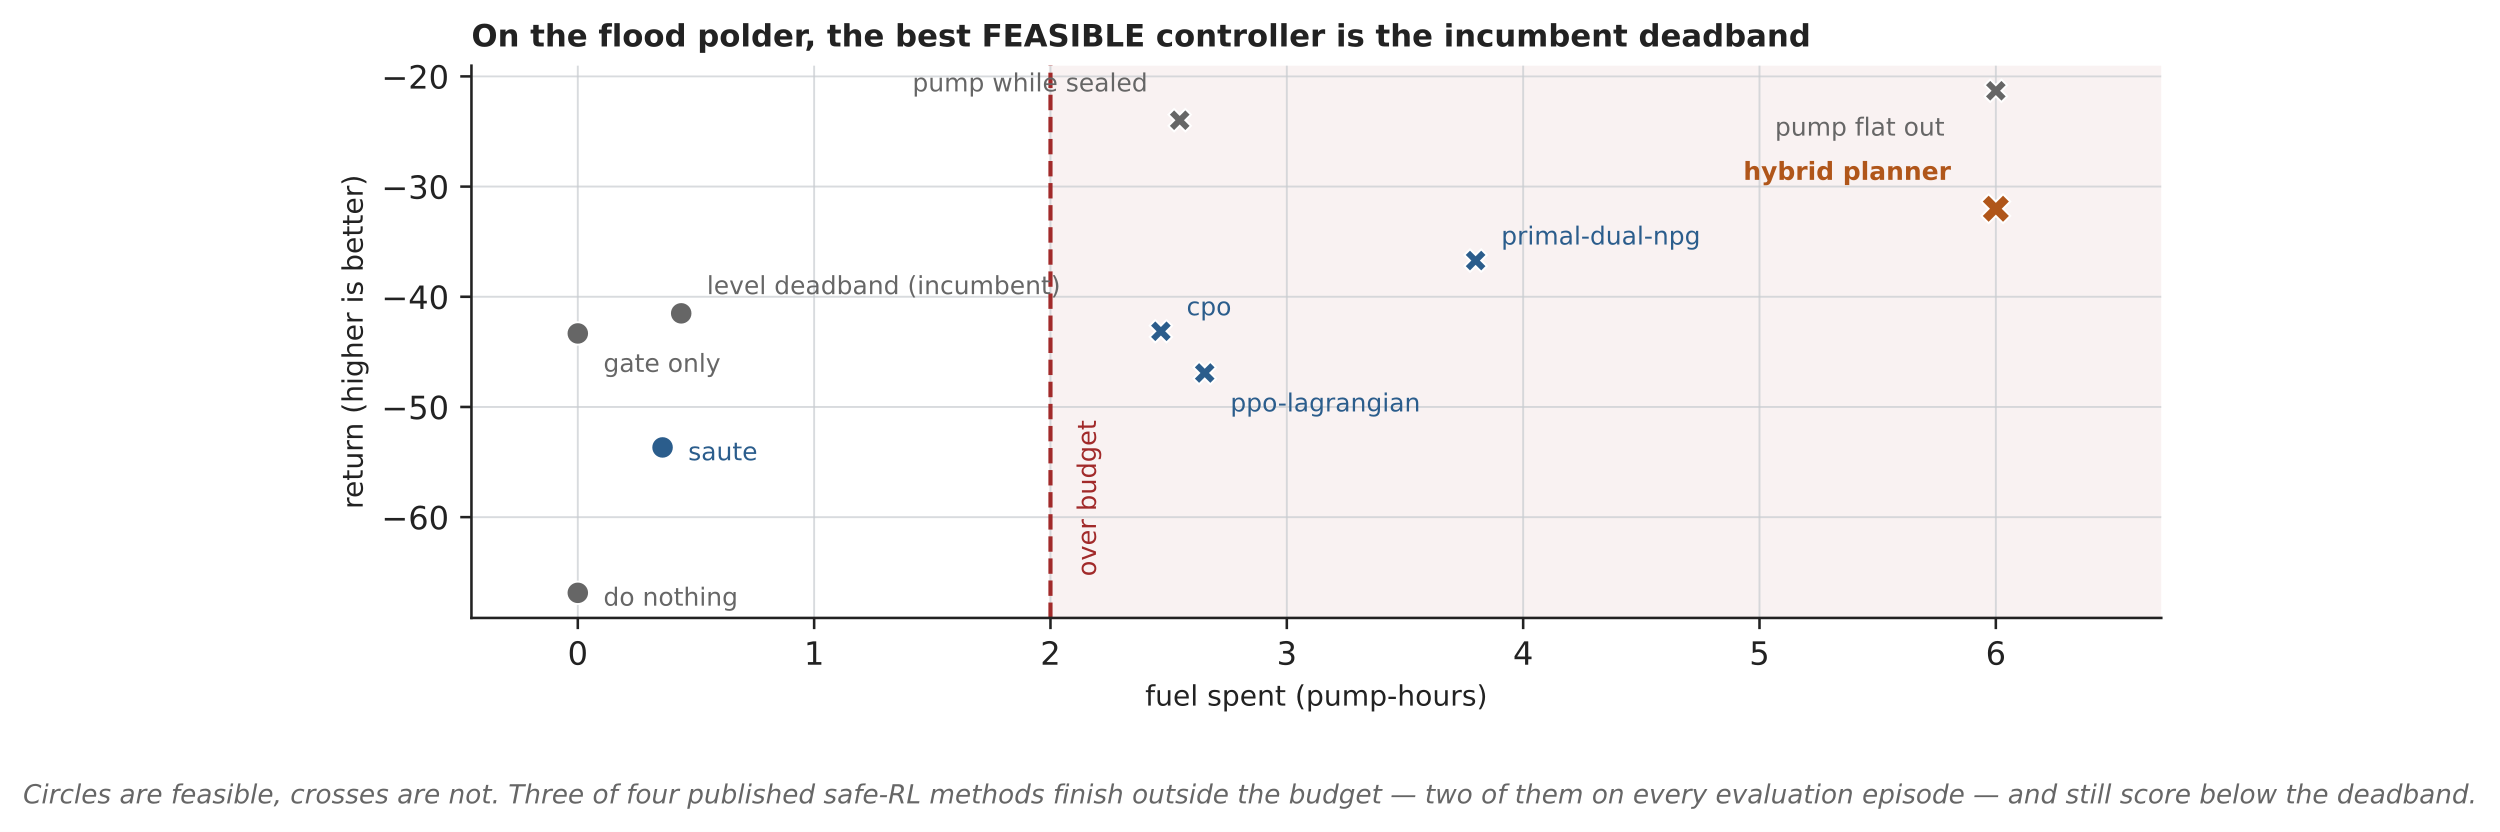
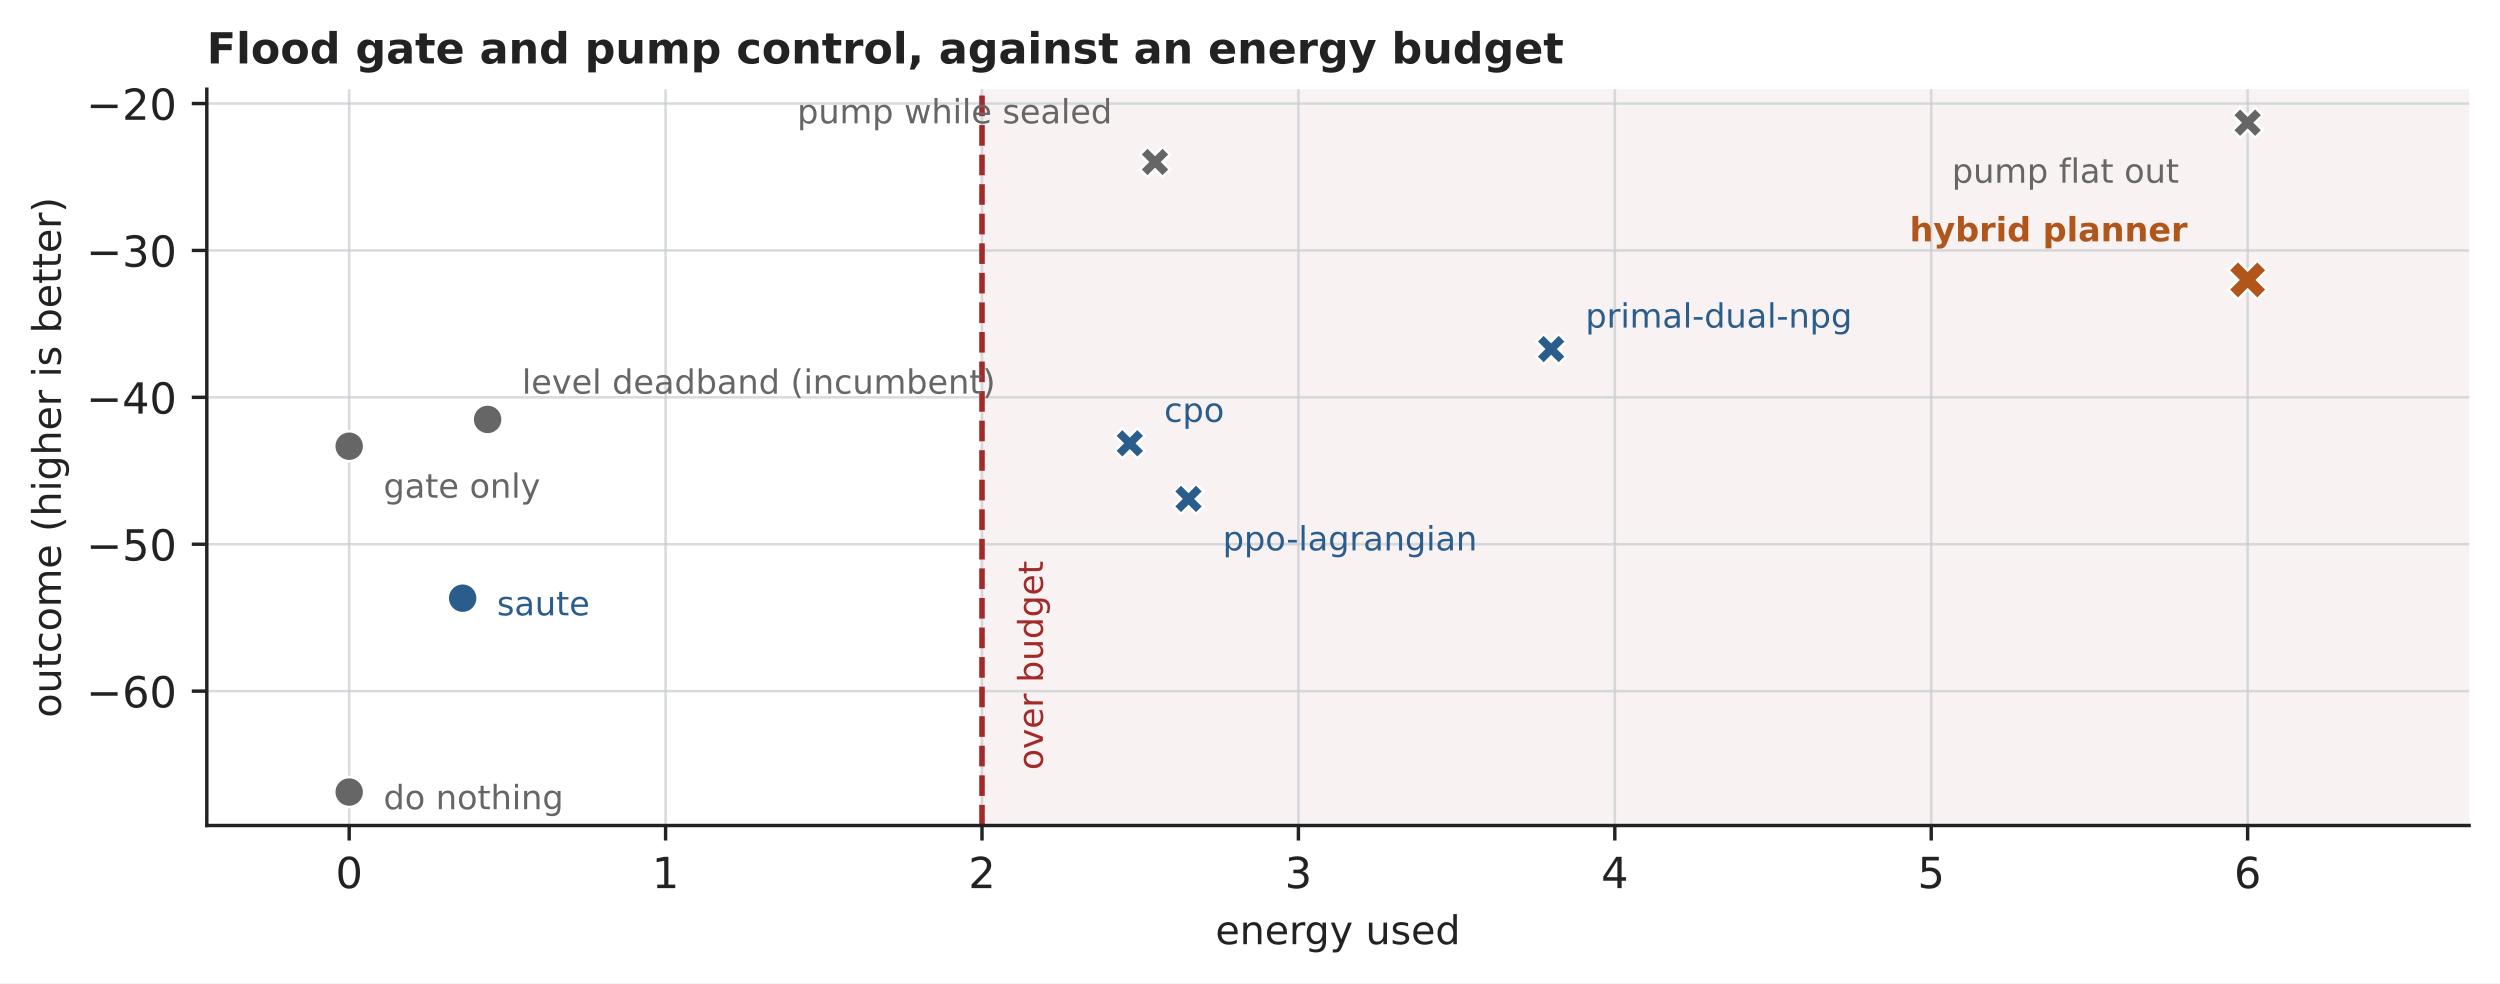
- <svg xmlns="http://www.w3.org/2000/svg" xmlns:xlink="http://www.w3.org/1999/xlink" width="780.231pt" height="259.632pt" viewBox="0 0 780.231 259.632" version="1.1">
+ <svg xmlns="http://www.w3.org/2000/svg" xmlns:xlink="http://www.w3.org/1999/xlink" width="582.789pt" height="229.22pt" viewBox="0 0 582.789 229.22" version="1.1">
  <defs>
    <style type="text/css">*{stroke-linejoin: round; stroke-linecap: butt}</style>
  </defs>
  <g id="figure_1">
    <g id="patch_1">
-       <path d="M 0 259.632  L 780.231 259.632  L 780.231 0  L 0 0  z " style="fill: #ffffff" />
+       <path d="M 0 229.22  L 582.789 229.22  L 582.789 0  L 0 0  z " style="fill: #ffffff" />
    </g>
    <g id="axes_1">
      <g id="patch_2">
-         <path d="M 147.136 192.855  L 674.516 192.855  L 674.516 20.494  L 147.136 20.494  z " style="fill: #ffffff" />
+         <path d="M 48.209 192.438  L 575.589 192.438  L 575.589 20.798  L 48.209 20.798  z " style="fill: #ffffff" />
      </g>
      <g id="patch_3">
-         <path d="M 327.846 192.855  L 674.516 192.855  L 674.516 20.494  L 327.846 20.494  z " clip-path="url(#p032d59dff3)" style="fill: #a12a2a; opacity: 0.06; stroke: #a12a2a; stroke-linejoin: miter" />
+         <path d="M 228.919 192.438  L 575.589 192.438  L 575.589 20.798  L 228.919 20.798  z " clip-path="url(#p99b2752ebd)" style="fill: #a12a2a; opacity: 0.06; stroke: #a12a2a; stroke-linejoin: miter" />
      </g>
      <g id="matplotlib.axis_1">
        <g id="xtick_1">
          <g id="line2d_1">
-             <path d="M 180.327 192.855  L 180.327 20.494  " clip-path="url(#p032d59dff3)" style="fill: none; stroke: #c8ccd0; stroke-opacity: 0.7; stroke-width: 0.6; stroke-linecap: square" />
+             <path d="M 81.4 192.438  L 81.4 20.798  " clip-path="url(#p99b2752ebd)" style="fill: none; stroke: #c8ccd0; stroke-opacity: 0.7; stroke-width: 0.6; stroke-linecap: square" />
          </g>
          <g id="line2d_2">
            <defs>
-               <path id="m5451f04919" d="M 0 0  L 0 3.5  " style="stroke: #222222; stroke-width: 0.8" />
+               <path id="m33d8fa8937" d="M 0 0  L 0 3.5  " style="stroke: #222222; stroke-width: 0.8" />
            </defs>
            <g>
-               <use xlink:href="#m5451f04919" x="180.327" y="192.855" style="fill: #222222; stroke: #222222; stroke-width: 0.8" />
+               <use xlink:href="#m33d8fa8937" x="81.4" y="192.438" style="fill: #222222; stroke: #222222; stroke-width: 0.8" />
            </g>
          </g>
          <g id="text_1">
-             <text style="fill: #222222; font: 10px 'DejaVu Sans'; text-anchor: middle" x="180.327" y="207.453" transform="rotate(-0 180.3274 207.4529)">0</text>
+             <text style="fill: #222222; font: 10px 'DejaVu Sans'; text-anchor: middle" x="81.4" y="207.037" transform="rotate(-0 81.40031 207.0369)">0</text>
          </g>
        </g>
        <g id="xtick_2">
          <g id="line2d_3">
-             <path d="M 254.087 192.855  L 254.087 20.494  " clip-path="url(#p032d59dff3)" style="fill: none; stroke: #c8ccd0; stroke-opacity: 0.7; stroke-width: 0.6; stroke-linecap: square" />
+             <path d="M 155.16 192.438  L 155.16 20.798  " clip-path="url(#p99b2752ebd)" style="fill: none; stroke: #c8ccd0; stroke-opacity: 0.7; stroke-width: 0.6; stroke-linecap: square" />
          </g>
          <g id="line2d_4">
            <g>
-               <use xlink:href="#m5451f04919" x="254.087" y="192.855" style="fill: #222222; stroke: #222222; stroke-width: 0.8" />
+               <use xlink:href="#m33d8fa8937" x="155.16" y="192.438" style="fill: #222222; stroke: #222222; stroke-width: 0.8" />
            </g>
          </g>
          <g id="text_2">
-             <text style="fill: #222222; font: 10px 'DejaVu Sans'; text-anchor: middle" x="254.087" y="207.453" transform="rotate(-0 254.0868 207.4529)">1</text>
+             <text style="fill: #222222; font: 10px 'DejaVu Sans'; text-anchor: middle" x="155.16" y="207.037" transform="rotate(-0 155.1598 207.0369)">1</text>
          </g>
        </g>
        <g id="xtick_3">
          <g id="line2d_5">
-             <path d="M 327.846 192.855  L 327.846 20.494  " clip-path="url(#p032d59dff3)" style="fill: none; stroke: #c8ccd0; stroke-opacity: 0.7; stroke-width: 0.6; stroke-linecap: square" />
+             <path d="M 228.919 192.438  L 228.919 20.798  " clip-path="url(#p99b2752ebd)" style="fill: none; stroke: #c8ccd0; stroke-opacity: 0.7; stroke-width: 0.6; stroke-linecap: square" />
          </g>
          <g id="line2d_6">
            <g>
-               <use xlink:href="#m5451f04919" x="327.846" y="192.855" style="fill: #222222; stroke: #222222; stroke-width: 0.8" />
+               <use xlink:href="#m33d8fa8937" x="228.919" y="192.438" style="fill: #222222; stroke: #222222; stroke-width: 0.8" />
            </g>
          </g>
          <g id="text_3">
-             <text style="fill: #222222; font: 10px 'DejaVu Sans'; text-anchor: middle" x="327.846" y="207.453" transform="rotate(-0 327.8463 207.4529)">2</text>
+             <text style="fill: #222222; font: 10px 'DejaVu Sans'; text-anchor: middle" x="228.919" y="207.037" transform="rotate(-0 228.9192 207.0369)">2</text>
          </g>
        </g>
        <g id="xtick_4">
          <g id="line2d_7">
-             <path d="M 401.606 192.855  L 401.606 20.494  " clip-path="url(#p032d59dff3)" style="fill: none; stroke: #c8ccd0; stroke-opacity: 0.7; stroke-width: 0.6; stroke-linecap: square" />
+             <path d="M 302.679 192.438  L 302.679 20.798  " clip-path="url(#p99b2752ebd)" style="fill: none; stroke: #c8ccd0; stroke-opacity: 0.7; stroke-width: 0.6; stroke-linecap: square" />
          </g>
          <g id="line2d_8">
            <g>
-               <use xlink:href="#m5451f04919" x="401.606" y="192.855" style="fill: #222222; stroke: #222222; stroke-width: 0.8" />
+               <use xlink:href="#m33d8fa8937" x="302.679" y="192.438" style="fill: #222222; stroke: #222222; stroke-width: 0.8" />
            </g>
          </g>
          <g id="text_4">
-             <text style="fill: #222222; font: 10px 'DejaVu Sans'; text-anchor: middle" x="401.606" y="207.453" transform="rotate(-0 401.6057 207.4529)">3</text>
+             <text style="fill: #222222; font: 10px 'DejaVu Sans'; text-anchor: middle" x="302.679" y="207.037" transform="rotate(-0 302.6786 207.0369)">3</text>
          </g>
        </g>
        <g id="xtick_5">
          <g id="line2d_9">
-             <path d="M 475.365 192.855  L 475.365 20.494  " clip-path="url(#p032d59dff3)" style="fill: none; stroke: #c8ccd0; stroke-opacity: 0.7; stroke-width: 0.6; stroke-linecap: square" />
+             <path d="M 376.438 192.438  L 376.438 20.798  " clip-path="url(#p99b2752ebd)" style="fill: none; stroke: #c8ccd0; stroke-opacity: 0.7; stroke-width: 0.6; stroke-linecap: square" />
          </g>
          <g id="line2d_10">
            <g>
-               <use xlink:href="#m5451f04919" x="475.365" y="192.855" style="fill: #222222; stroke: #222222; stroke-width: 0.8" />
+               <use xlink:href="#m33d8fa8937" x="376.438" y="192.438" style="fill: #222222; stroke: #222222; stroke-width: 0.8" />
            </g>
          </g>
          <g id="text_5">
-             <text style="fill: #222222; font: 10px 'DejaVu Sans'; text-anchor: middle" x="475.365" y="207.453" transform="rotate(-0 475.3652 207.4529)">4</text>
+             <text style="fill: #222222; font: 10px 'DejaVu Sans'; text-anchor: middle" x="376.438" y="207.037" transform="rotate(-0 376.4381 207.0369)">4</text>
          </g>
        </g>
        <g id="xtick_6">
          <g id="line2d_11">
-             <path d="M 549.125 192.855  L 549.125 20.494  " clip-path="url(#p032d59dff3)" style="fill: none; stroke: #c8ccd0; stroke-opacity: 0.7; stroke-width: 0.6; stroke-linecap: square" />
+             <path d="M 450.198 192.438  L 450.198 20.798  " clip-path="url(#p99b2752ebd)" style="fill: none; stroke: #c8ccd0; stroke-opacity: 0.7; stroke-width: 0.6; stroke-linecap: square" />
          </g>
          <g id="line2d_12">
            <g>
-               <use xlink:href="#m5451f04919" x="549.125" y="192.855" style="fill: #222222; stroke: #222222; stroke-width: 0.8" />
+               <use xlink:href="#m33d8fa8937" x="450.198" y="192.438" style="fill: #222222; stroke: #222222; stroke-width: 0.8" />
            </g>
          </g>
          <g id="text_6">
-             <text style="fill: #222222; font: 10px 'DejaVu Sans'; text-anchor: middle" x="549.125" y="207.453" transform="rotate(-0 549.1246 207.4529)">5</text>
+             <text style="fill: #222222; font: 10px 'DejaVu Sans'; text-anchor: middle" x="450.198" y="207.037" transform="rotate(-0 450.1975 207.0369)">5</text>
          </g>
        </g>
        <g id="xtick_7">
          <g id="line2d_13">
-             <path d="M 622.884 192.855  L 622.884 20.494  " clip-path="url(#p032d59dff3)" style="fill: none; stroke: #c8ccd0; stroke-opacity: 0.7; stroke-width: 0.6; stroke-linecap: square" />
+             <path d="M 523.957 192.438  L 523.957 20.798  " clip-path="url(#p99b2752ebd)" style="fill: none; stroke: #c8ccd0; stroke-opacity: 0.7; stroke-width: 0.6; stroke-linecap: square" />
          </g>
          <g id="line2d_14">
            <g>
-               <use xlink:href="#m5451f04919" x="622.884" y="192.855" style="fill: #222222; stroke: #222222; stroke-width: 0.8" />
+               <use xlink:href="#m33d8fa8937" x="523.957" y="192.438" style="fill: #222222; stroke: #222222; stroke-width: 0.8" />
            </g>
          </g>
          <g id="text_7">
-             <text style="fill: #222222; font: 10px 'DejaVu Sans'; text-anchor: middle" x="622.884" y="207.453" transform="rotate(-0 622.884 207.4529)">6</text>
+             <text style="fill: #222222; font: 10px 'DejaVu Sans'; text-anchor: middle" x="523.957" y="207.037" transform="rotate(-0 523.957 207.0369)">6</text>
          </g>
        </g>
        <g id="text_8">
-           <text style="fill: #222222; font: 8.8px 'DejaVu Sans'; text-anchor: middle" x="410.826" y="220.219" transform="rotate(-0 410.8257 220.2192)">fuel spent (pump-hours)</text>
+           <text style="fill: #222222; font: 9.2px 'DejaVu Sans'; text-anchor: middle" x="311.899" y="220.107" transform="rotate(-0 311.8986 220.1071)">energy used</text>
        </g>
      </g>
      <g id="matplotlib.axis_2">
        <g id="ytick_1">
          <g id="line2d_15">
-             <path d="M 147.136 161.397  L 674.516 161.397  " clip-path="url(#p032d59dff3)" style="fill: none; stroke: #c8ccd0; stroke-opacity: 0.7; stroke-width: 0.6; stroke-linecap: square" />
+             <path d="M 48.209 161.113  L 575.589 161.113  " clip-path="url(#p99b2752ebd)" style="fill: none; stroke: #c8ccd0; stroke-opacity: 0.7; stroke-width: 0.6; stroke-linecap: square" />
          </g>
          <g id="line2d_16">
            <defs>
-               <path id="m58bbdf8553" d="M 0 0  L -3.5 0  " style="stroke: #222222; stroke-width: 0.8" />
+               <path id="m9c3d9e95d0" d="M 0 0  L -3.5 0  " style="stroke: #222222; stroke-width: 0.8" />
            </defs>
            <g>
-               <use xlink:href="#m58bbdf8553" x="147.136" y="161.397" style="fill: #222222; stroke: #222222; stroke-width: 0.8" />
+               <use xlink:href="#m9c3d9e95d0" x="48.209" y="161.113" style="fill: #222222; stroke: #222222; stroke-width: 0.8" />
            </g>
          </g>
          <g id="text_9">
-             <text style="fill: #222222; font: 10px 'DejaVu Sans'; text-anchor: end" x="140.136" y="165.197" transform="rotate(-0 140.1357 165.1966)">−60</text>
+             <text style="fill: #222222; font: 10px 'DejaVu Sans'; text-anchor: end" x="41.209" y="164.912" transform="rotate(-0 41.20856 164.9119)">−60</text>
          </g>
        </g>
        <g id="ytick_2">
          <g id="line2d_17">
-             <path d="M 147.136 127.009  L 674.516 127.009  " clip-path="url(#p032d59dff3)" style="fill: none; stroke: #c8ccd0; stroke-opacity: 0.7; stroke-width: 0.6; stroke-linecap: square" />
+             <path d="M 48.209 126.868  L 575.589 126.868  " clip-path="url(#p99b2752ebd)" style="fill: none; stroke: #c8ccd0; stroke-opacity: 0.7; stroke-width: 0.6; stroke-linecap: square" />
          </g>
          <g id="line2d_18">
            <g>
-               <use xlink:href="#m58bbdf8553" x="147.136" y="127.009" style="fill: #222222; stroke: #222222; stroke-width: 0.8" />
+               <use xlink:href="#m9c3d9e95d0" x="48.209" y="126.868" style="fill: #222222; stroke: #222222; stroke-width: 0.8" />
            </g>
          </g>
          <g id="text_10">
-             <text style="fill: #222222; font: 10px 'DejaVu Sans'; text-anchor: end" x="140.136" y="130.809" transform="rotate(-0 140.1357 130.8085)">−50</text>
+             <text style="fill: #222222; font: 10px 'DejaVu Sans'; text-anchor: end" x="41.209" y="130.668" transform="rotate(-0 41.20856 130.6675)">−50</text>
          </g>
        </g>
        <g id="ytick_3">
          <g id="line2d_19">
-             <path d="M 147.136 92.621  L 674.516 92.621  " clip-path="url(#p032d59dff3)" style="fill: none; stroke: #c8ccd0; stroke-opacity: 0.7; stroke-width: 0.6; stroke-linecap: square" />
+             <path d="M 48.209 92.624  L 575.589 92.624  " clip-path="url(#p99b2752ebd)" style="fill: none; stroke: #c8ccd0; stroke-opacity: 0.7; stroke-width: 0.6; stroke-linecap: square" />
          </g>
          <g id="line2d_20">
            <g>
-               <use xlink:href="#m58bbdf8553" x="147.136" y="92.621" style="fill: #222222; stroke: #222222; stroke-width: 0.8" />
+               <use xlink:href="#m9c3d9e95d0" x="48.209" y="92.624" style="fill: #222222; stroke: #222222; stroke-width: 0.8" />
            </g>
          </g>
          <g id="text_11">
-             <text style="fill: #222222; font: 10px 'DejaVu Sans'; text-anchor: end" x="140.136" y="96.42" transform="rotate(-0 140.1357 96.42049)">−40</text>
+             <text style="fill: #222222; font: 10px 'DejaVu Sans'; text-anchor: end" x="41.209" y="96.423" transform="rotate(-0 41.20856 96.42313)">−40</text>
          </g>
        </g>
        <g id="ytick_4">
          <g id="line2d_21">
-             <path d="M 147.136 58.233  L 674.516 58.233  " clip-path="url(#p032d59dff3)" style="fill: none; stroke: #c8ccd0; stroke-opacity: 0.7; stroke-width: 0.6; stroke-linecap: square" />
+             <path d="M 48.209 58.38  L 575.589 58.38  " clip-path="url(#p99b2752ebd)" style="fill: none; stroke: #c8ccd0; stroke-opacity: 0.7; stroke-width: 0.6; stroke-linecap: square" />
          </g>
          <g id="line2d_22">
            <g>
-               <use xlink:href="#m58bbdf8553" x="147.136" y="58.233" style="fill: #222222; stroke: #222222; stroke-width: 0.8" />
+               <use xlink:href="#m9c3d9e95d0" x="48.209" y="58.38" style="fill: #222222; stroke: #222222; stroke-width: 0.8" />
            </g>
          </g>
          <g id="text_12">
-             <text style="fill: #222222; font: 10px 'DejaVu Sans'; text-anchor: end" x="140.136" y="62.032" transform="rotate(-0 140.1357 62.03243)">−30</text>
+             <text style="fill: #222222; font: 10px 'DejaVu Sans'; text-anchor: end" x="41.209" y="62.179" transform="rotate(-0 41.20856 62.17873)">−30</text>
          </g>
        </g>
        <g id="ytick_5">
          <g id="line2d_23">
-             <path d="M 147.136 23.845  L 674.516 23.845  " clip-path="url(#p032d59dff3)" style="fill: none; stroke: #c8ccd0; stroke-opacity: 0.7; stroke-width: 0.6; stroke-linecap: square" />
+             <path d="M 48.209 24.135  L 575.589 24.135  " clip-path="url(#p99b2752ebd)" style="fill: none; stroke: #c8ccd0; stroke-opacity: 0.7; stroke-width: 0.6; stroke-linecap: square" />
          </g>
          <g id="line2d_24">
            <g>
-               <use xlink:href="#m58bbdf8553" x="147.136" y="23.845" style="fill: #222222; stroke: #222222; stroke-width: 0.8" />
+               <use xlink:href="#m9c3d9e95d0" x="48.209" y="24.135" style="fill: #222222; stroke: #222222; stroke-width: 0.8" />
            </g>
          </g>
          <g id="text_13">
-             <text style="fill: #222222; font: 10px 'DejaVu Sans'; text-anchor: end" x="140.136" y="27.644" transform="rotate(-0 140.1357 27.64438)">−20</text>
+             <text style="fill: #222222; font: 10px 'DejaVu Sans'; text-anchor: end" x="41.209" y="27.934" transform="rotate(-0 41.20856 27.93432)">−20</text>
          </g>
        </g>
        <g id="text_14">
-           <text style="fill: #222222; font: 8.8px 'DejaVu Sans'; text-anchor: middle" x="113.201" y="106.674" transform="rotate(-90 113.2008 106.6745)">return (higher is better)</text>
+           <text style="fill: #222222; font: 9.2px 'DejaVu Sans'; text-anchor: middle" x="14.191" y="106.618" transform="rotate(-90 14.19056 106.6184)">outcome  (higher is better)</text>
        </g>
      </g>
      <g id="line2d_25">
-         <path d="M 327.846 192.855  L 327.846 20.494  " clip-path="url(#p032d59dff3)" style="fill: none; stroke-dasharray: 4.81,2.08; stroke-dashoffset: 0; stroke: #a12a2a; stroke-width: 1.3" />
+         <path d="M 228.919 192.438  L 228.919 20.798  " clip-path="url(#p99b2752ebd)" style="fill: none; stroke-dasharray: 4.81,2.08; stroke-dashoffset: 0; stroke: #a12a2a; stroke-width: 1.3" />
      </g>
      <g id="patch_4">
-         <path d="M 147.136 192.855  L 147.136 20.494  " style="fill: none; stroke: #222222; stroke-width: 0.8; stroke-linejoin: miter; stroke-linecap: square" />
+         <path d="M 48.209 192.438  L 48.209 20.798  " style="fill: none; stroke: #222222; stroke-width: 0.8; stroke-linejoin: miter; stroke-linecap: square" />
      </g>
      <g id="patch_5">
-         <path d="M 147.136 192.855  L 674.516 192.855  " style="fill: none; stroke: #222222; stroke-width: 0.8; stroke-linejoin: miter; stroke-linecap: square" />
+         <path d="M 48.209 192.438  L 575.589 192.438  " style="fill: none; stroke: #222222; stroke-width: 0.8; stroke-linejoin: miter; stroke-linecap: square" />
      </g>
      <g id="line2d_26">
        <defs>
-           <path id="m779baf2a66" d="M 0 3.5  C 0.928 3.5 1.819 3.131 2.475 2.475  C 3.131 1.819 3.5 0.928 3.5 0  C 3.5 -0.928 3.131 -1.819 2.475 -2.475  C 1.819 -3.131 0.928 -3.5 0 -3.5  C -0.928 -3.5 -1.819 -3.131 -2.475 -2.475  C -3.131 -1.819 -3.5 -0.928 -3.5 0  C -3.5 0.928 -3.131 1.819 -2.475 2.475  C -1.819 3.131 -0.928 3.5 0 3.5  z " style="stroke: #ffffff; stroke-width: 0.6" />
-         </defs>
-         <g clip-path="url(#p032d59dff3)">
-           <use xlink:href="#m779baf2a66" x="180.327" y="185.02" style="fill: #666666; stroke: #ffffff; stroke-width: 0.6" />
+           <path id="m70ab5d3563" d="M 0 3.5  C 0.928 3.5 1.819 3.131 2.475 2.475  C 3.131 1.819 3.5 0.928 3.5 0  C 3.5 -0.928 3.131 -1.819 2.475 -2.475  C 1.819 -3.131 0.928 -3.5 0 -3.5  C -0.928 -3.5 -1.819 -3.131 -2.475 -2.475  C -3.131 -1.819 -3.5 -0.928 -3.5 0  C -3.5 0.928 -3.131 1.819 -2.475 2.475  C -1.819 3.131 -0.928 3.5 0 3.5  z " style="stroke: #ffffff; stroke-width: 0.6" />
+         </defs>
+         <g clip-path="url(#p99b2752ebd)">
+           <use xlink:href="#m70ab5d3563" x="81.4" y="184.637" style="fill: #666666; stroke: #ffffff; stroke-width: 0.6" />
        </g>
      </g>
      <g id="text_15">
-         <text style="fill: #666666; font: 7.8px 'DejaVu Sans'; text-anchor: start" x="188.327" y="189.02" transform="rotate(-0 188.3274 189.02)">do nothing</text>
+         <text style="fill: #666666; font: 7.8px 'DejaVu Sans'; text-anchor: start" x="89.4" y="188.637" transform="rotate(-0 89.40031 188.6366)">do nothing</text>
      </g>
      <g id="line2d_27">
-         <g clip-path="url(#p032d59dff3)">
-           <use xlink:href="#m779baf2a66" x="180.327" y="104.065" style="fill: #666666; stroke: #ffffff; stroke-width: 0.6" />
+         <g clip-path="url(#p99b2752ebd)">
+           <use xlink:href="#m70ab5d3563" x="81.4" y="104.02" style="fill: #666666; stroke: #ffffff; stroke-width: 0.6" />
        </g>
      </g>
      <g id="text_16">
-         <text style="fill: #666666; font: 7.8px 'DejaVu Sans'; text-anchor: start" x="188.327" y="116.065" transform="rotate(-0 188.3274 116.0647)">gate only</text>
+         <text style="fill: #666666; font: 7.8px 'DejaVu Sans'; text-anchor: start" x="89.4" y="116.02" transform="rotate(-0 89.40031 116.0195)">gate only</text>
      </g>
      <g id="line2d_28">
-         <g clip-path="url(#p032d59dff3)">
-           <use xlink:href="#m779baf2a66" x="212.597" y="97.793" style="fill: #666666; stroke: #ffffff; stroke-width: 0.6" />
+         <g clip-path="url(#p99b2752ebd)">
+           <use xlink:href="#m70ab5d3563" x="113.67" y="97.774" style="fill: #666666; stroke: #ffffff; stroke-width: 0.6" />
        </g>
      </g>
      <g id="text_17">
-         <text style="fill: #666666; font: 7.8px 'DejaVu Sans'; text-anchor: start" x="220.597" y="91.793" transform="rotate(-0 220.5972 91.79305)">level deadband (incumbent)</text>
+         <text style="fill: #666666; font: 7.8px 'DejaVu Sans'; text-anchor: start" x="121.67" y="91.774" transform="rotate(-0 121.6701 91.77409)">level deadband (incumbent)</text>
      </g>
      <g id="line2d_29">
        <defs>
-           <path id="mb152e6e57c" d="M -1.75 3.5  L 0 1.75  L 1.75 3.5  L 3.5 1.75  L 1.75 0  L 3.5 -1.75  L 1.75 -3.5  L 0 -1.75  L -1.75 -3.5  L -3.5 -1.75  L -1.75 0  L -3.5 1.75  z " style="stroke: #ffffff; stroke-width: 0.6; stroke-linejoin: miter" />
-         </defs>
-         <g clip-path="url(#p032d59dff3)">
-           <use xlink:href="#mb152e6e57c" x="368.183" y="37.521" style="fill: #666666; stroke: #ffffff; stroke-width: 0.6; stroke-linejoin: miter" />
+           <path id="mee0884ae8b" d="M -1.75 3.5  L 0 1.75  L 1.75 3.5  L 3.5 1.75  L 1.75 0  L 3.5 -1.75  L 1.75 -3.5  L 0 -1.75  L -1.75 -3.5  L -3.5 -1.75  L -1.75 0  L -3.5 1.75  z " style="stroke: #ffffff; stroke-width: 0.6; stroke-linejoin: miter" />
+         </defs>
+         <g clip-path="url(#p99b2752ebd)">
+           <use xlink:href="#mee0884ae8b" x="269.256" y="37.754" style="fill: #666666; stroke: #ffffff; stroke-width: 0.6; stroke-linejoin: miter" />
        </g>
      </g>
      <g id="text_18">
-         <text style="fill: #666666; font: 7.8px 'DejaVu Sans'; text-anchor: end" x="358.183" y="28.521" transform="rotate(-0 358.1835 28.52117)">pump while sealed</text>
+         <text style="fill: #666666; font: 7.8px 'DejaVu Sans'; text-anchor: end" x="259.256" y="28.754" transform="rotate(-0 259.2564 28.75398)">pump while sealed</text>
      </g>
      <g id="line2d_30">
-         <g clip-path="url(#p032d59dff3)">
-           <use xlink:href="#mb152e6e57c" x="622.884" y="28.329" style="fill: #666666; stroke: #ffffff; stroke-width: 0.6; stroke-linejoin: miter" />
+         <g clip-path="url(#p99b2752ebd)">
+           <use xlink:href="#mee0884ae8b" x="523.957" y="28.6" style="fill: #666666; stroke: #ffffff; stroke-width: 0.6; stroke-linejoin: miter" />
        </g>
      </g>
      <g id="text_19">
-         <text style="fill: #666666; font: 7.8px 'DejaVu Sans'; text-anchor: end" x="606.884" y="42.329" transform="rotate(-0 606.884 42.32905)">pump flat out</text>
+         <text style="fill: #666666; font: 7.8px 'DejaVu Sans'; text-anchor: end" x="507.957" y="42.6" transform="rotate(-0 507.957 42.60026)">pump flat out</text>
      </g>
      <g id="line2d_31">
        <defs>
-           <path id="mf2be88ce73" d="M -1.75 3.5  L 0 1.75  L 1.75 3.5  L 3.5 1.75  L 1.75 0  L 3.5 -1.75  L 1.75 -3.5  L 0 -1.75  L -1.75 -3.5  L -3.5 -1.75  L -1.75 0  L -3.5 1.75  z " style="stroke: #ffffff; stroke-width: 0.6; stroke-linejoin: miter" />
-         </defs>
-         <g clip-path="url(#p032d59dff3)">
-           <use xlink:href="#mf2be88ce73" x="375.983" y="116.405" style="fill: #2b5d8c; stroke: #ffffff; stroke-width: 0.6; stroke-linejoin: miter" />
+           <path id="mc585ad2a87" d="M -1.75 3.5  L 0 1.75  L 1.75 3.5  L 3.5 1.75  L 1.75 0  L 3.5 -1.75  L 1.75 -3.5  L 0 -1.75  L -1.75 -3.5  L -3.5 -1.75  L -1.75 0  L -3.5 1.75  z " style="stroke: #ffffff; stroke-width: 0.6; stroke-linejoin: miter" />
+         </defs>
+         <g clip-path="url(#p99b2752ebd)">
+           <use xlink:href="#mc585ad2a87" x="277.056" y="116.308" style="fill: #2b5d8c; stroke: #ffffff; stroke-width: 0.6; stroke-linejoin: miter" />
        </g>
      </g>
      <g id="text_20">
-         <text style="fill: #2b5d8c; font: 7.8px 'DejaVu Sans'; text-anchor: start" x="383.983" y="128.405" transform="rotate(-0 383.9833 128.4045)">ppo-lagrangian</text>
+         <text style="fill: #2b5d8c; font: 7.8px 'DejaVu Sans'; text-anchor: start" x="285.056" y="128.308" transform="rotate(-0 285.0562 128.3078)">ppo-lagrangian</text>
      </g>
      <g id="line2d_32">
-         <g clip-path="url(#p032d59dff3)">
-           <use xlink:href="#mf2be88ce73" x="362.307" y="103.388" style="fill: #2b5d8c; stroke: #ffffff; stroke-width: 0.6; stroke-linejoin: miter" />
+         <g clip-path="url(#p99b2752ebd)">
+           <use xlink:href="#mc585ad2a87" x="263.38" y="103.346" style="fill: #2b5d8c; stroke: #ffffff; stroke-width: 0.6; stroke-linejoin: miter" />
        </g>
      </g>
      <g id="text_21">
-         <text style="fill: #2b5d8c; font: 7.8px 'DejaVu Sans'; text-anchor: start" x="370.307" y="98.388" transform="rotate(-0 370.3072 98.38795)">cpo</text>
+         <text style="fill: #2b5d8c; font: 7.8px 'DejaVu Sans'; text-anchor: start" x="271.38" y="98.346" transform="rotate(-0 271.3802 98.34561)">cpo</text>
      </g>
      <g id="line2d_33">
        <defs>
-           <path id="mfc2a012f47" d="M 0 3.5  C 0.928 3.5 1.819 3.131 2.475 2.475  C 3.131 1.819 3.5 0.928 3.5 0  C 3.5 -0.928 3.131 -1.819 2.475 -2.475  C 1.819 -3.131 0.928 -3.5 0 -3.5  C -0.928 -3.5 -1.819 -3.131 -2.475 -2.475  C -3.131 -1.819 -3.5 -0.928 -3.5 0  C -3.5 0.928 -3.131 1.819 -2.475 2.475  C -1.819 3.131 -0.928 3.5 0 3.5  z " style="stroke: #ffffff; stroke-width: 0.6" />
-         </defs>
-         <g clip-path="url(#p032d59dff3)">
-           <use xlink:href="#mfc2a012f47" x="206.78" y="139.639" style="fill: #2b5d8c; stroke: #ffffff; stroke-width: 0.6" />
+           <path id="m2e12681144" d="M 0 3.5  C 0.928 3.5 1.819 3.131 2.475 2.475  C 3.131 1.819 3.5 0.928 3.5 0  C 3.5 -0.928 3.131 -1.819 2.475 -2.475  C 1.819 -3.131 0.928 -3.5 0 -3.5  C -0.928 -3.5 -1.819 -3.131 -2.475 -2.475  C -3.131 -1.819 -3.5 -0.928 -3.5 0  C -3.5 0.928 -3.131 1.819 -2.475 2.475  C -1.819 3.131 -0.928 3.5 0 3.5  z " style="stroke: #ffffff; stroke-width: 0.6" />
+         </defs>
+         <g clip-path="url(#p99b2752ebd)">
+           <use xlink:href="#m2e12681144" x="107.853" y="139.445" style="fill: #2b5d8c; stroke: #ffffff; stroke-width: 0.6" />
        </g>
      </g>
      <g id="text_22">
-         <text style="fill: #2b5d8c; font: 7.8px 'DejaVu Sans'; text-anchor: start" x="214.78" y="143.639" transform="rotate(-0 214.7803 143.6392)">saute</text>
+         <text style="fill: #2b5d8c; font: 7.8px 'DejaVu Sans'; text-anchor: start" x="115.853" y="143.445" transform="rotate(-0 115.8532 143.4454)">saute</text>
      </g>
      <g id="line2d_34">
-         <g clip-path="url(#p032d59dff3)">
-           <use xlink:href="#mf2be88ce73" x="460.525" y="81.317" style="fill: #2b5d8c; stroke: #ffffff; stroke-width: 0.6; stroke-linejoin: miter" />
+         <g clip-path="url(#p99b2752ebd)">
+           <use xlink:href="#mc585ad2a87" x="361.598" y="81.367" style="fill: #2b5d8c; stroke: #ffffff; stroke-width: 0.6; stroke-linejoin: miter" />
        </g>
      </g>
      <g id="text_23">
-         <text style="fill: #2b5d8c; font: 7.8px 'DejaVu Sans'; text-anchor: start" x="468.525" y="76.317" transform="rotate(-0 468.5253 76.31665)">primal-dual-npg</text>
+         <text style="fill: #2b5d8c; font: 7.8px 'DejaVu Sans'; text-anchor: start" x="369.598" y="76.367" transform="rotate(-0 369.5982 76.36651)">primal-dual-npg</text>
      </g>
      <g id="line2d_35">
        <defs>
-           <path id="m3bcac701ff" d="M -2.25 4.5  L 0 2.25  L 2.25 4.5  L 4.5 2.25  L 2.25 0  L 4.5 -2.25  L 2.25 -4.5  L 0 -2.25  L -2.25 -4.5  L -4.5 -2.25  L -2.25 0  L -4.5 2.25  z " style="stroke: #ffffff; stroke-width: 0.6; stroke-linejoin: miter" />
-         </defs>
-         <g clip-path="url(#p032d59dff3)">
-           <use xlink:href="#m3bcac701ff" x="622.884" y="65.143" style="fill: #b0561a; stroke: #ffffff; stroke-width: 0.6; stroke-linejoin: miter" />
+           <path id="m44c59f89e5" d="M -2.25 4.5  L 0 2.25  L 2.25 4.5  L 4.5 2.25  L 2.25 0  L 4.5 -2.25  L 2.25 -4.5  L 0 -2.25  L -2.25 -4.5  L -4.5 -2.25  L -2.25 0  L -4.5 2.25  z " style="stroke: #ffffff; stroke-width: 0.6; stroke-linejoin: miter" />
+         </defs>
+         <g clip-path="url(#p99b2752ebd)">
+           <use xlink:href="#m44c59f89e5" x="523.957" y="65.26" style="fill: #b0561a; stroke: #ffffff; stroke-width: 0.6; stroke-linejoin: miter" />
        </g>
      </g>
      <g id="text_24">
-         <text style="fill: #b0561a; font: 700 7.8px 'DejaVu Sans'; text-anchor: end" x="608.884" y="56.143" transform="rotate(-0 608.884 56.14281)">hybrid planner</text>
+         <text style="fill: #b0561a; font: 700 7.8px 'DejaVu Sans'; text-anchor: end" x="509.957" y="56.26" transform="rotate(-0 509.957 56.26024)">hybrid planner</text>
      </g>
      <g id="text_25">
-         <text style="fill: #a12a2a; font: 8px 'DejaVu Sans'" transform="translate(342.0386 179.8617) rotate(-90)">over budget</text>
+         <text style="fill: #a12a2a; font: 8px 'DejaVu Sans'" transform="translate(243.1115 179.5) rotate(-90)">over budget</text>
      </g>
      <g id="text_26">
-         <text style="fill: #222222; font: 700 9.6px 'DejaVu Sans'; text-anchor: start" x="147.136" y="14.495" transform="rotate(-0 147.1357 14.4945)">On the flood polder, the best FEASIBLE controller is the incumbent deadband</text>
-       </g>
-     </g>
-     <g id="text_27">
-       <text style="fill: #666666; font: italic 8.2px 'DejaVu Sans'; text-anchor: middle" x="390.116" y="250.726" transform="rotate(-0 390.1157 250.7265)">Circles are feasible, crosses are not. Three of four published safe-RL methods finish outside the budget — two of them on every evaluation episode — and still score below the deadband.</text>
+         <text style="fill: #222222; font: 700 10px 'DejaVu Sans'; text-anchor: start" x="48.209" y="14.798" transform="rotate(-0 48.20856 14.79844)">Flood gate and pump control, against an energy budget</text>
+       </g>
    </g>
  </g>
  <defs>
-     <clipPath id="p032d59dff3">
-       <rect x="147.136" y="20.494" width="527.38" height="172.36" />
+     <clipPath id="p99b2752ebd">
+       <rect x="48.209" y="20.798" width="527.38" height="171.64" />
    </clipPath>
  </defs>
</svg>
